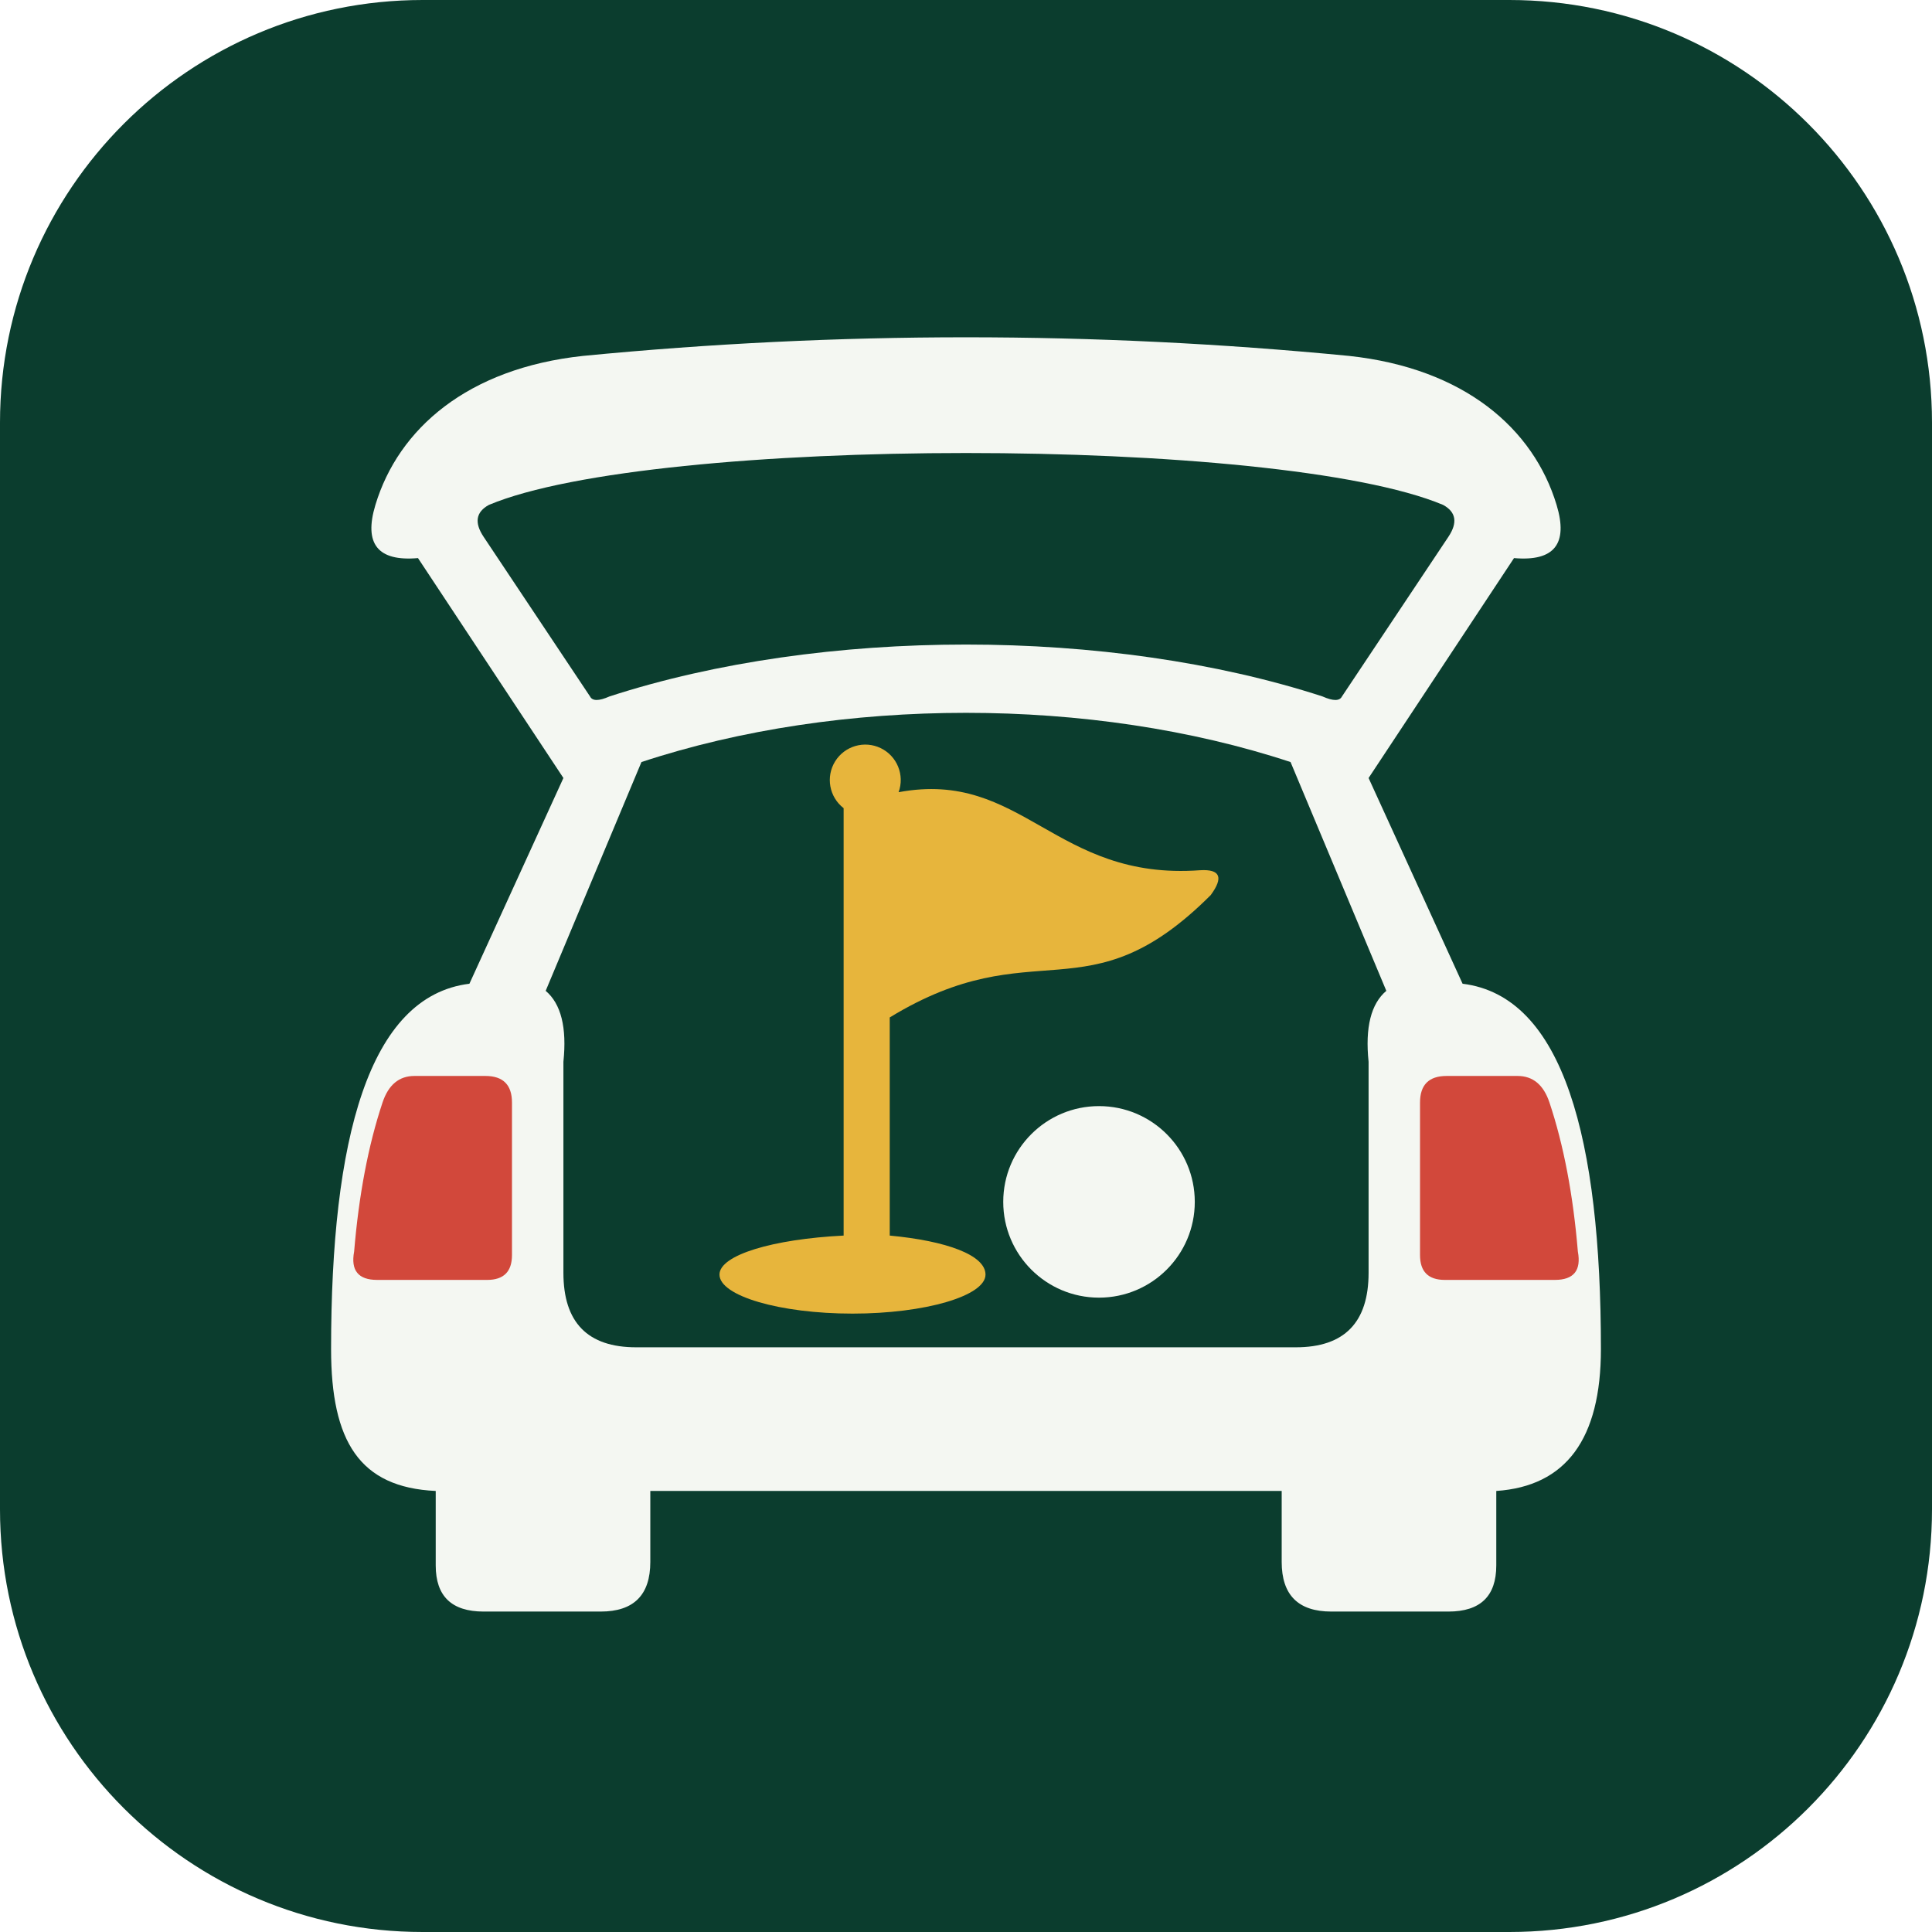
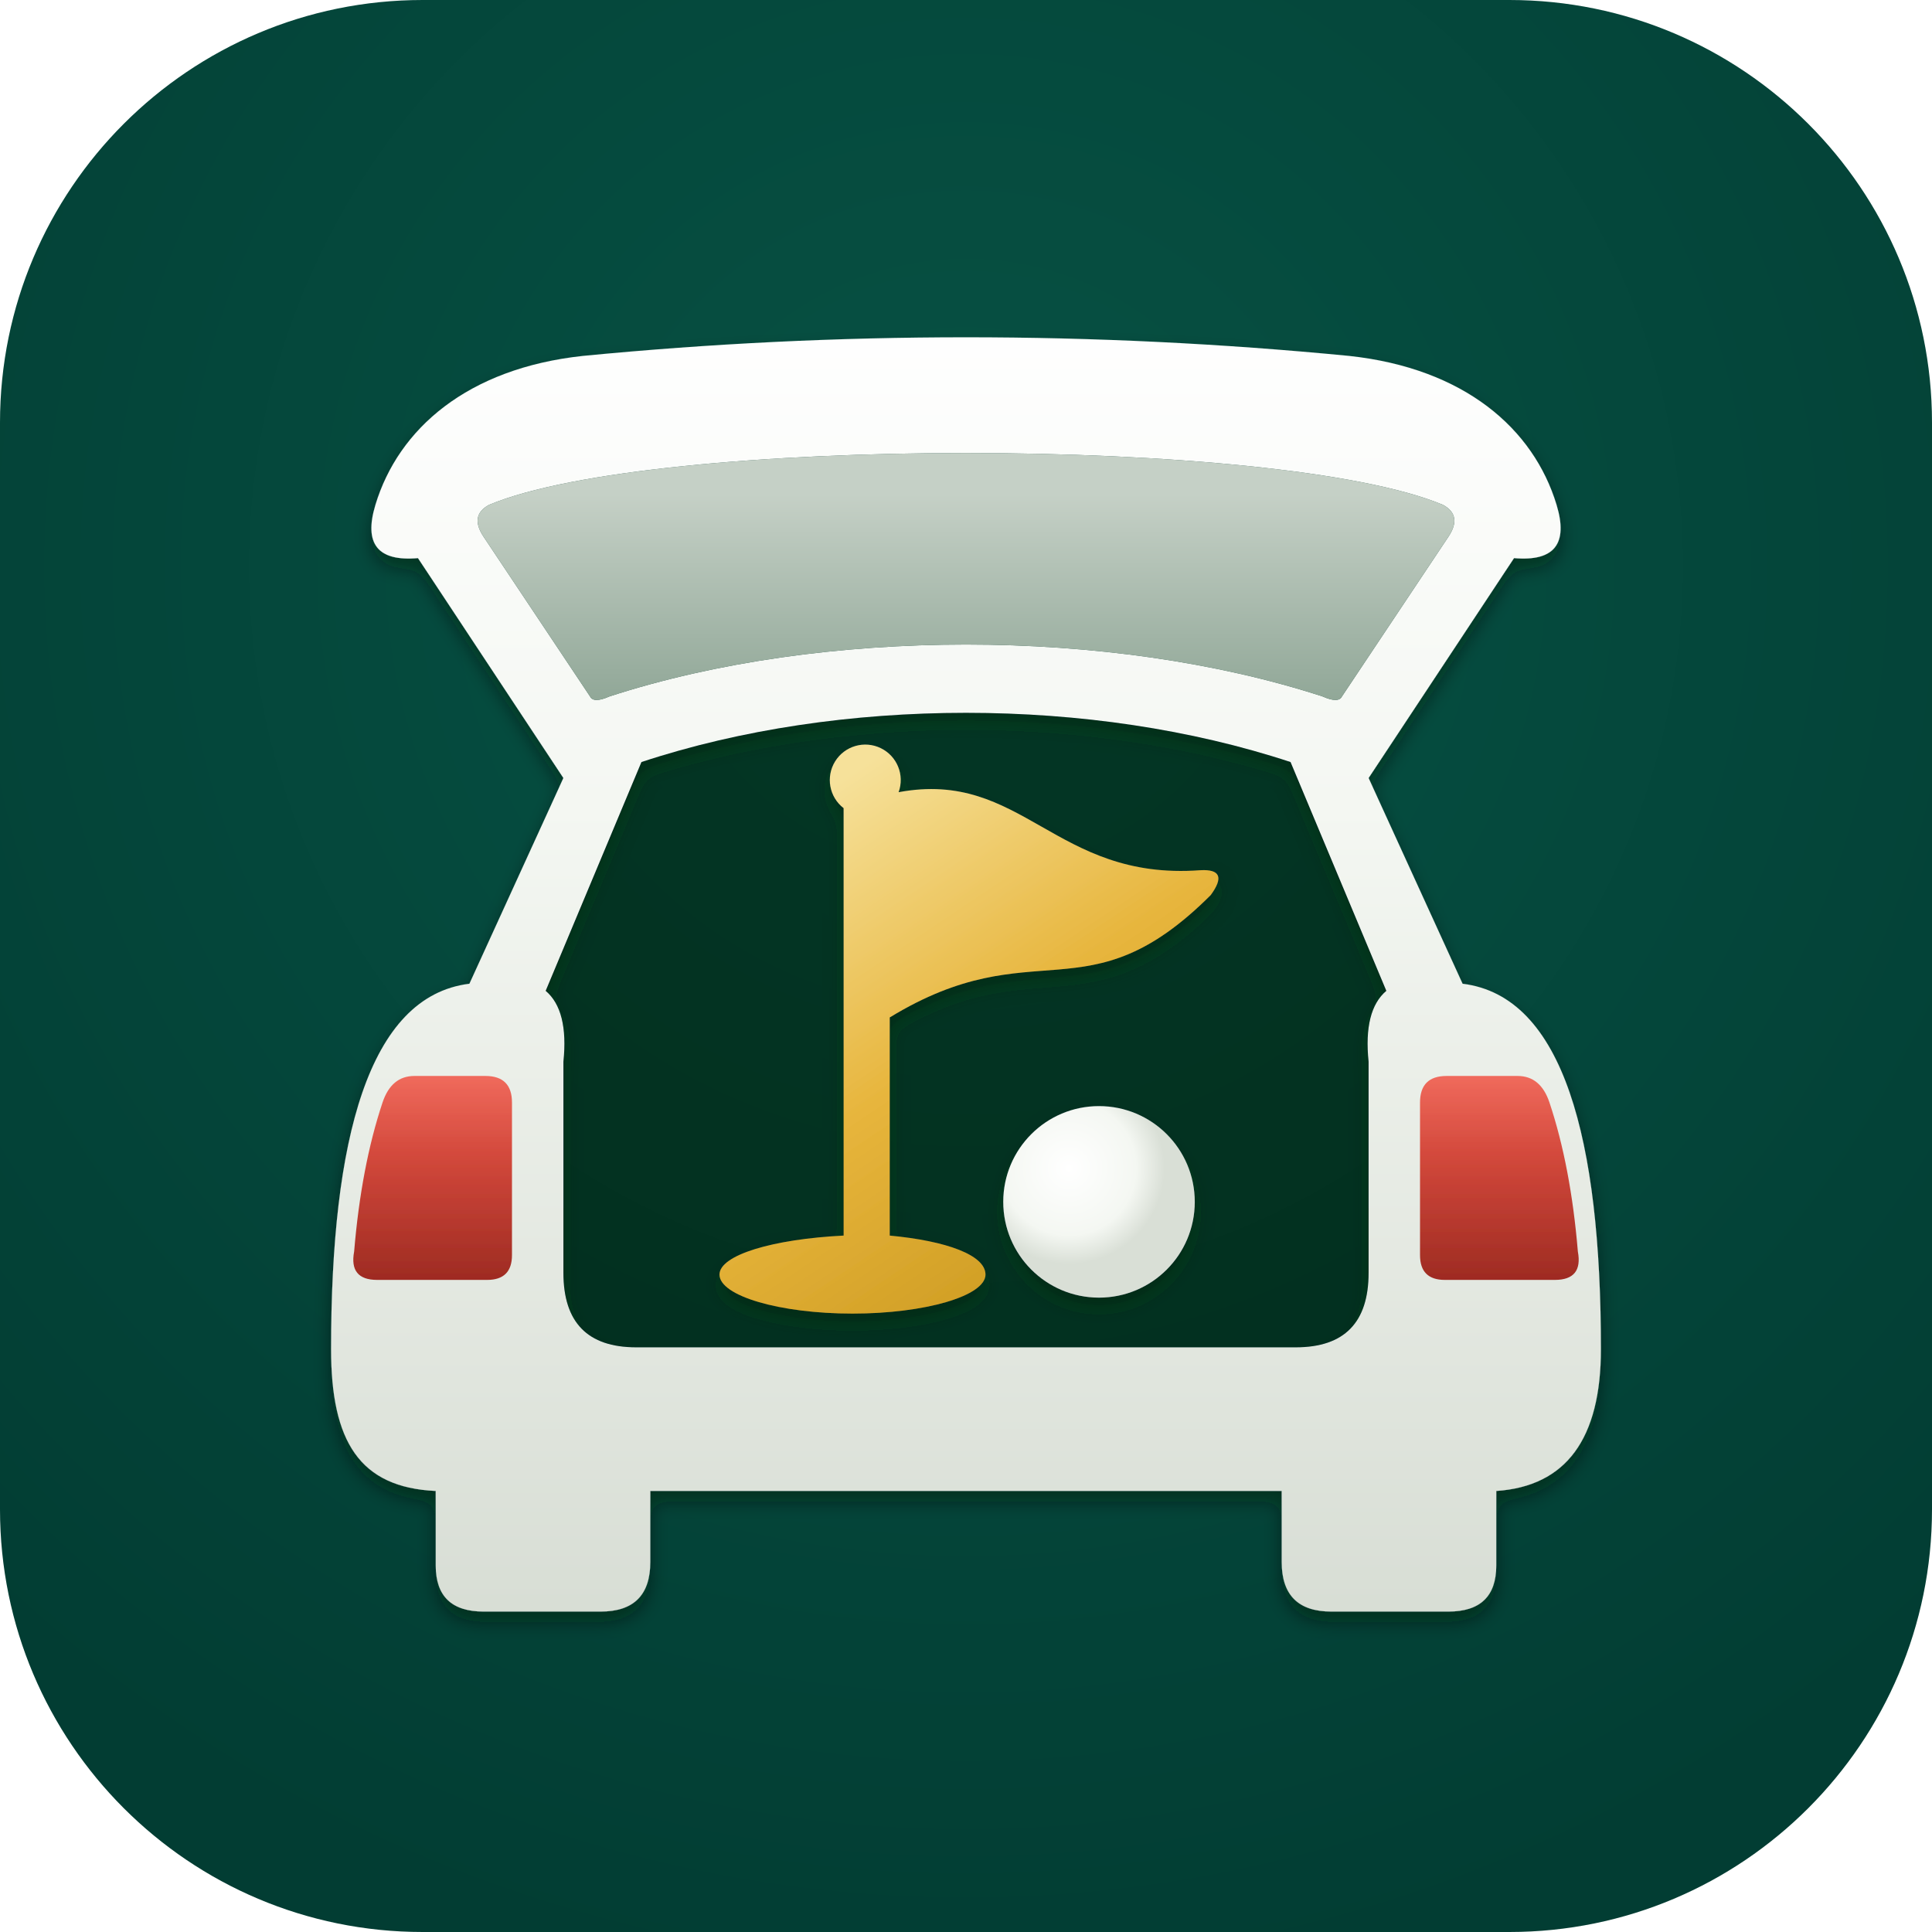
<svg xmlns="http://www.w3.org/2000/svg" viewBox="0 0 512 512" width="512" height="512">
-   <rect width="512" height="512" rx="112" fill="#0b3d2e" />
-   <g transform="translate(256 256) scale(0.47) translate(-512 -506)">
-     <path fill="#f4f7f2" fill-rule="evenodd" d="M296 162Q512 141 728 162C793 169 832 203 845 246Q855 279 821 276L739 400L792 516C849 523 870 604 870 722Q870 798 811 802V844Q811 870 784 870H718Q690 870 690 842V802H334V842Q334 870 306 870H240Q213 870 213 844V802C170 800 154 774 154 722C154 604 175 523 232 516L285 400L203 276Q169 279 179 246C192 203 231 169 296 162ZM243 246Q232 252 240 264L300 354Q302 358 311 354C431 315 593 315 713 354Q722 358 724 354L784 264Q792 252 781 246C688 207 336 207 243 246ZM329 391L275 520Q288 531 285 560V679Q285 721 326 721H698Q739 721 739 679V560Q736 531 749 520L695 391C583 354 441 354 329 391Z" />
-     <path fill="#e7b53c" d="M443 658V417A20 20 0 1 1 474 408C544 395 562 458 644 452Q661 451 650 466C580 536 551 485 469 535V658C501 661 523 669 523 680C523 692 489 702 448 702S373 692 373 680C373 669 403 660 443 658Z" />
-     <circle cx="587" cy="639" r="54" fill="#f4f7f2" />
-     <path fill="#d2483b" d="M201 568H241Q256 568 256 583V669Q256 683 242 683H180Q164 683 167 667Q171 619 183 583Q188 568 201 568Z" />
-     <path fill="#d2483b" d="M783 568H823Q836 568 841 583Q853 619 857 667Q860 683 844 683H782Q768 683 768 669V583Q768 568 783 568Z" />
+   <defs>
+     <radialGradient id="fi-felt" cx="256" cy="150" r="380" gradientUnits="userSpaceOnUse">
+       <stop offset="0" stop-color="#075244" />
+       <stop offset="1" stop-color="#023d33" />
+     </radialGradient>
+     <linearGradient id="fi-body" x1="512" y1="130" x2="512" y2="884" gradientUnits="userSpaceOnUse">
+       <stop offset="0" stop-color="#ffffff" />
+       <stop offset=".38" stop-color="#f4f7f2" />
+       <stop offset="1" stop-color="#d7ddd4" />
+     </linearGradient>
+     <linearGradient id="fi-lid" x1="512" y1="240" x2="512" y2="360" gradientUnits="userSpaceOnUse">
+       <stop offset="0" stop-color="#c5d0c6" />
+       <stop offset="1" stop-color="#8fa696" />
+     </linearGradient>
+     <linearGradient id="fi-gold" x1="443" y1="400" x2="644" y2="700" gradientUnits="userSpaceOnUse">
+       <stop offset="0" stop-color="#f6e19a" />
+       <stop offset=".45" stop-color="#e7b53c" />
+       <stop offset="1" stop-color="#c49218" />
+     </linearGradient>
+     <radialGradient id="fi-ball" cx="570" cy="620" r="54" gradientUnits="userSpaceOnUse">
+       <stop offset="0" stop-color="#ffffff" />
+       <stop offset=".7" stop-color="#f4f7f2" />
+       <stop offset="1" stop-color="#d9dfd6" />
+     </radialGradient>
+     <linearGradient id="fi-tail" x1="0" y1="0" x2="0" y2="1">
+       <stop offset="0" stop-color="#f06a5c" />
+       <stop offset=".4" stop-color="#d2483b" />
+       <stop offset="1" stop-color="#9e2b22" />
+     </linearGradient>
+     <filter id="fi-shadow" x="-20%" y="-10%" width="140%" height="140%">
+       <feDropShadow dx="0" dy="6" stdDeviation="5" flood-color="#00140f" flood-opacity="0.45" />
+     </filter>
+   </defs>
+   <rect width="512" height="512" rx="112" fill="url(#fi-felt)" />
+   <g transform="translate(256 256) scale(0.47) translate(-512 -506)" filter="url(#fi-shadow)">
+     <path fill="url(#fi-body)" fill-rule="evenodd" d="M296 162Q512 141 728 162C793 169 832 203 845 246Q855 279 821 276L739 400L792 516C849 523 870 604 870 722Q870 798 811 802V844Q811 870 784 870H718Q690 870 690 842V802H334V842Q334 870 306 870H240Q213 870 213 844V802C170 800 154 774 154 722C154 604 175 523 232 516L285 400L203 276Q169 279 179 246C192 203 231 169 296 162ZM243 246Q232 252 240 264L300 354Q302 358 311 354C431 315 593 315 713 354Q722 358 724 354L784 264Q792 252 781 246C688 207 336 207 243 246ZM329 391L275 520Q288 531 285 560V679Q285 721 326 721H698Q739 721 739 679V560Q736 531 749 520L695 391C583 354 441 354 329 391Z" />
+     <path fill="url(#fi-lid)" d="M243 246Q232 252 240 264L300 354Q302 358 311 354C431 315 593 315 713 354Q722 358 724 354L784 264Q792 252 781 246C688 207 336 207 243 246Z" />
+     <path fill="#00140f" opacity="0.35" d="M329 391L275 520Q288 531 285 560V679Q285 721 326 721H698Q739 721 739 679V560Q736 531 749 520L695 391C583 354 441 354 329 391Z" />
+     <path fill="url(#fi-gold)" d="M443 658V417A20 20 0 1 1 474 408C544 395 562 458 644 452Q661 451 650 466C580 536 551 485 469 535V658C501 661 523 669 523 680C523 692 489 702 448 702S373 692 373 680C373 669 403 660 443 658Z" />
+     <circle cx="587" cy="639" r="54" fill="url(#fi-ball)" />
+     <path fill="url(#fi-tail)" d="M201 568H241Q256 568 256 583V669Q256 683 242 683H180Q164 683 167 667Q171 619 183 583Q188 568 201 568Z" />
+     <path fill="url(#fi-tail)" d="M783 568H823Q836 568 841 583Q853 619 857 667Q860 683 844 683H782Q768 683 768 669V583Q768 568 783 568Z" />
  </g>
</svg>
